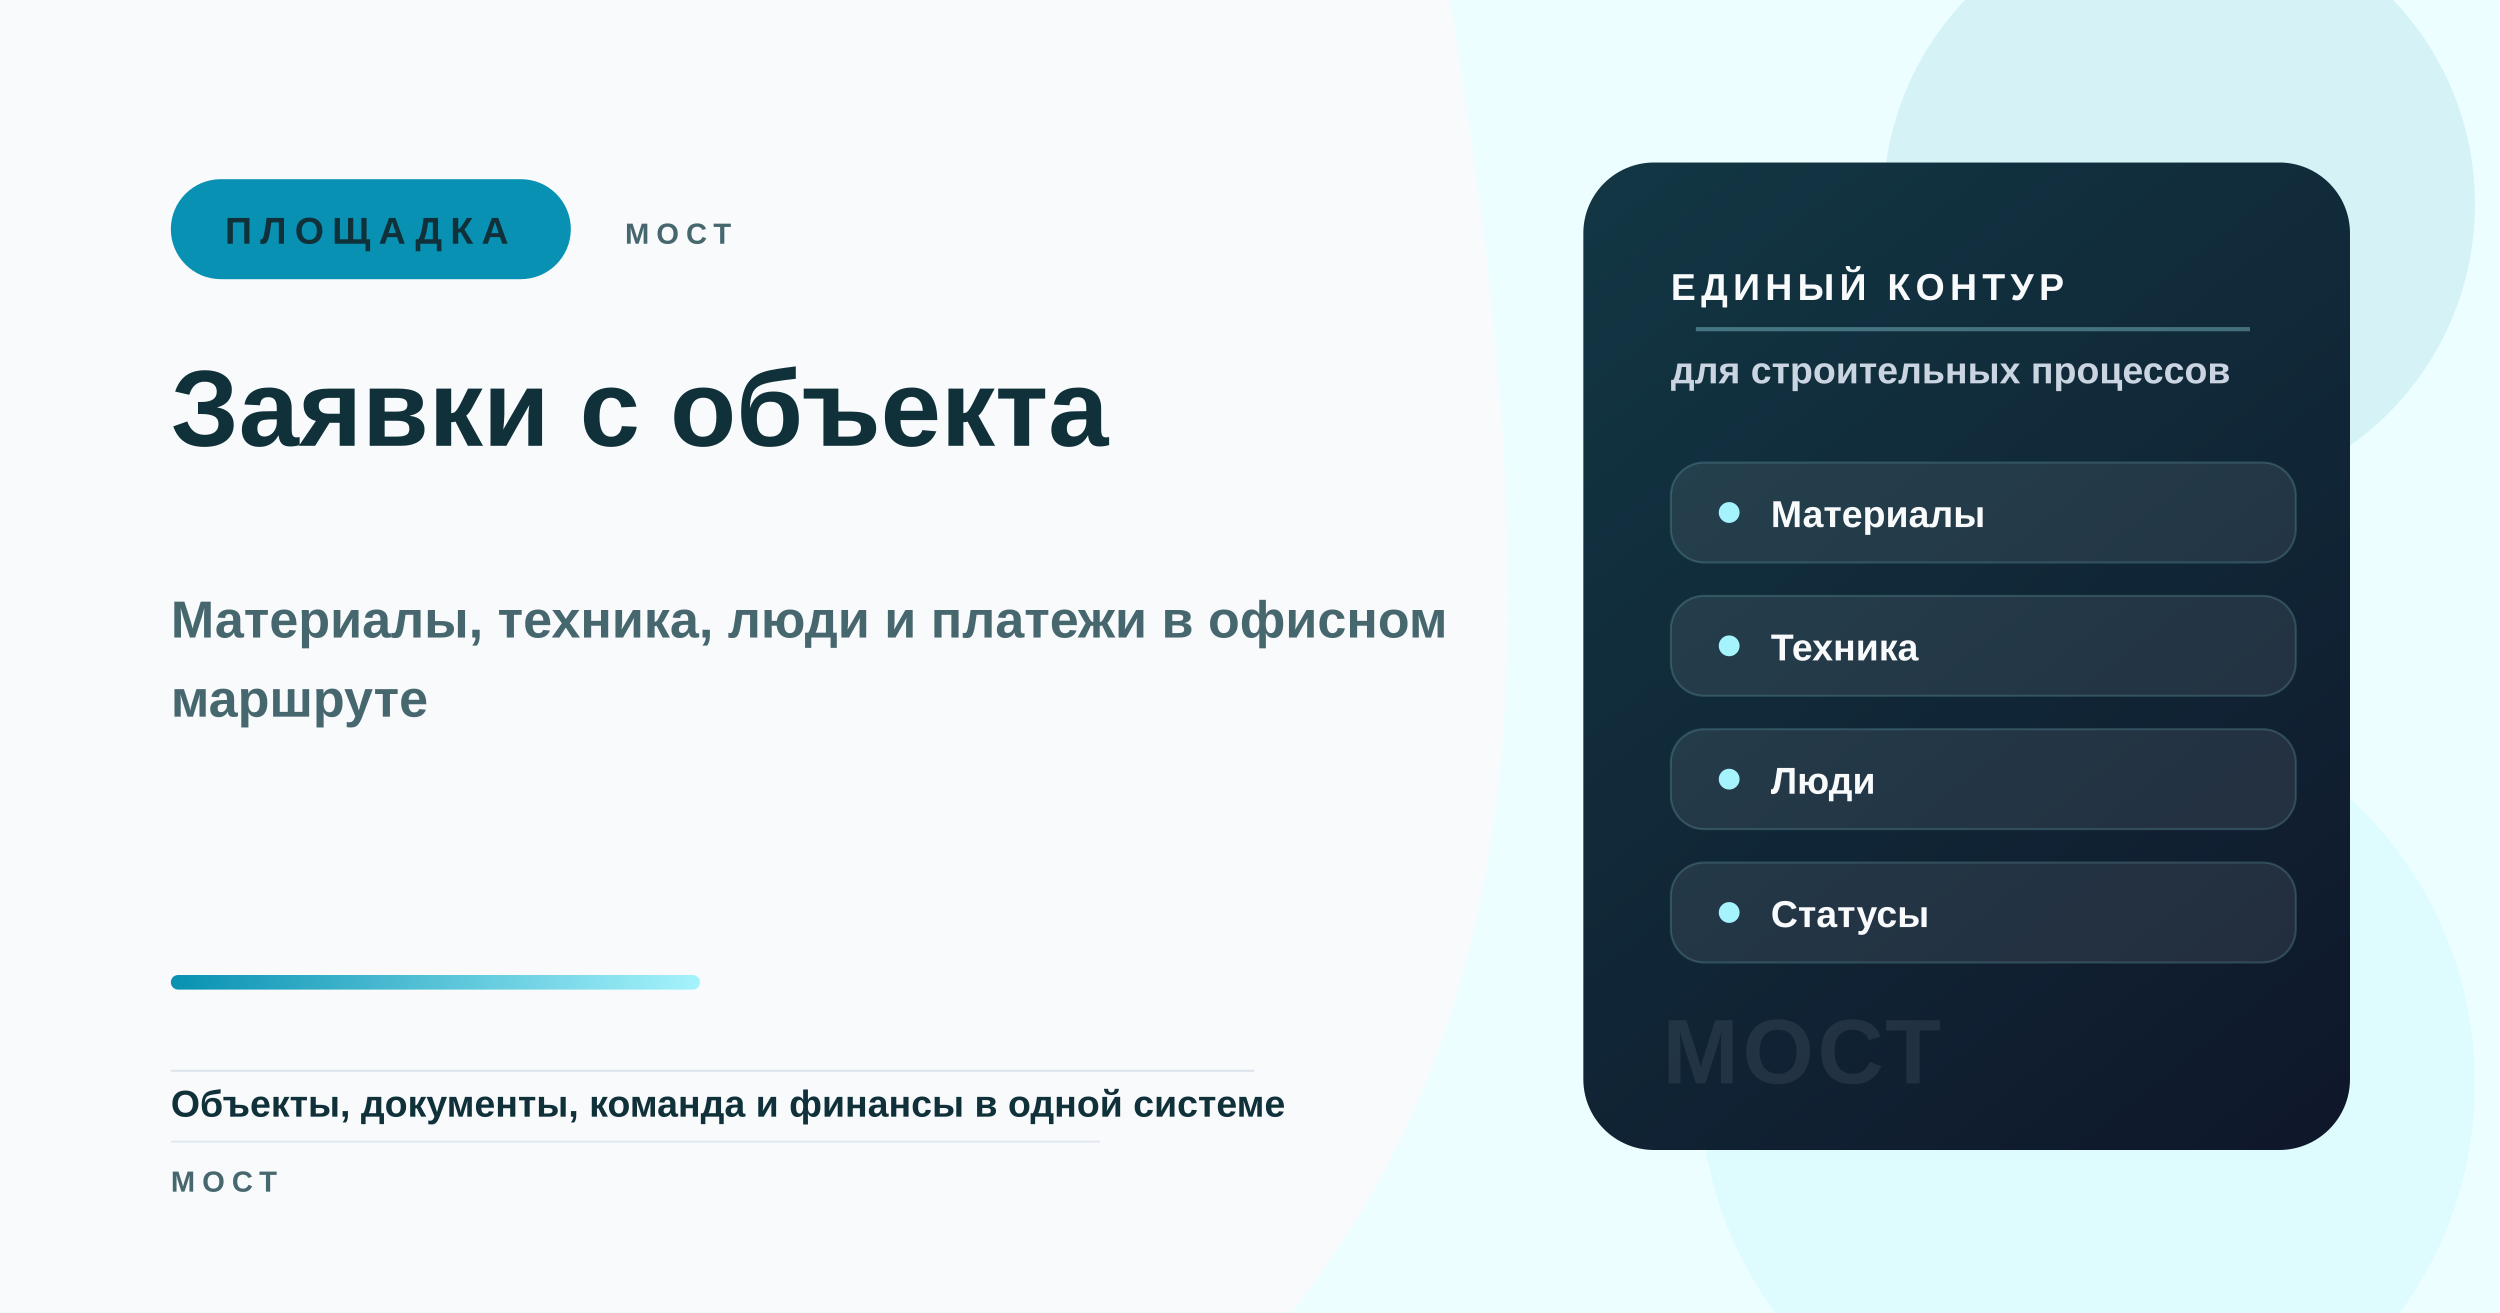
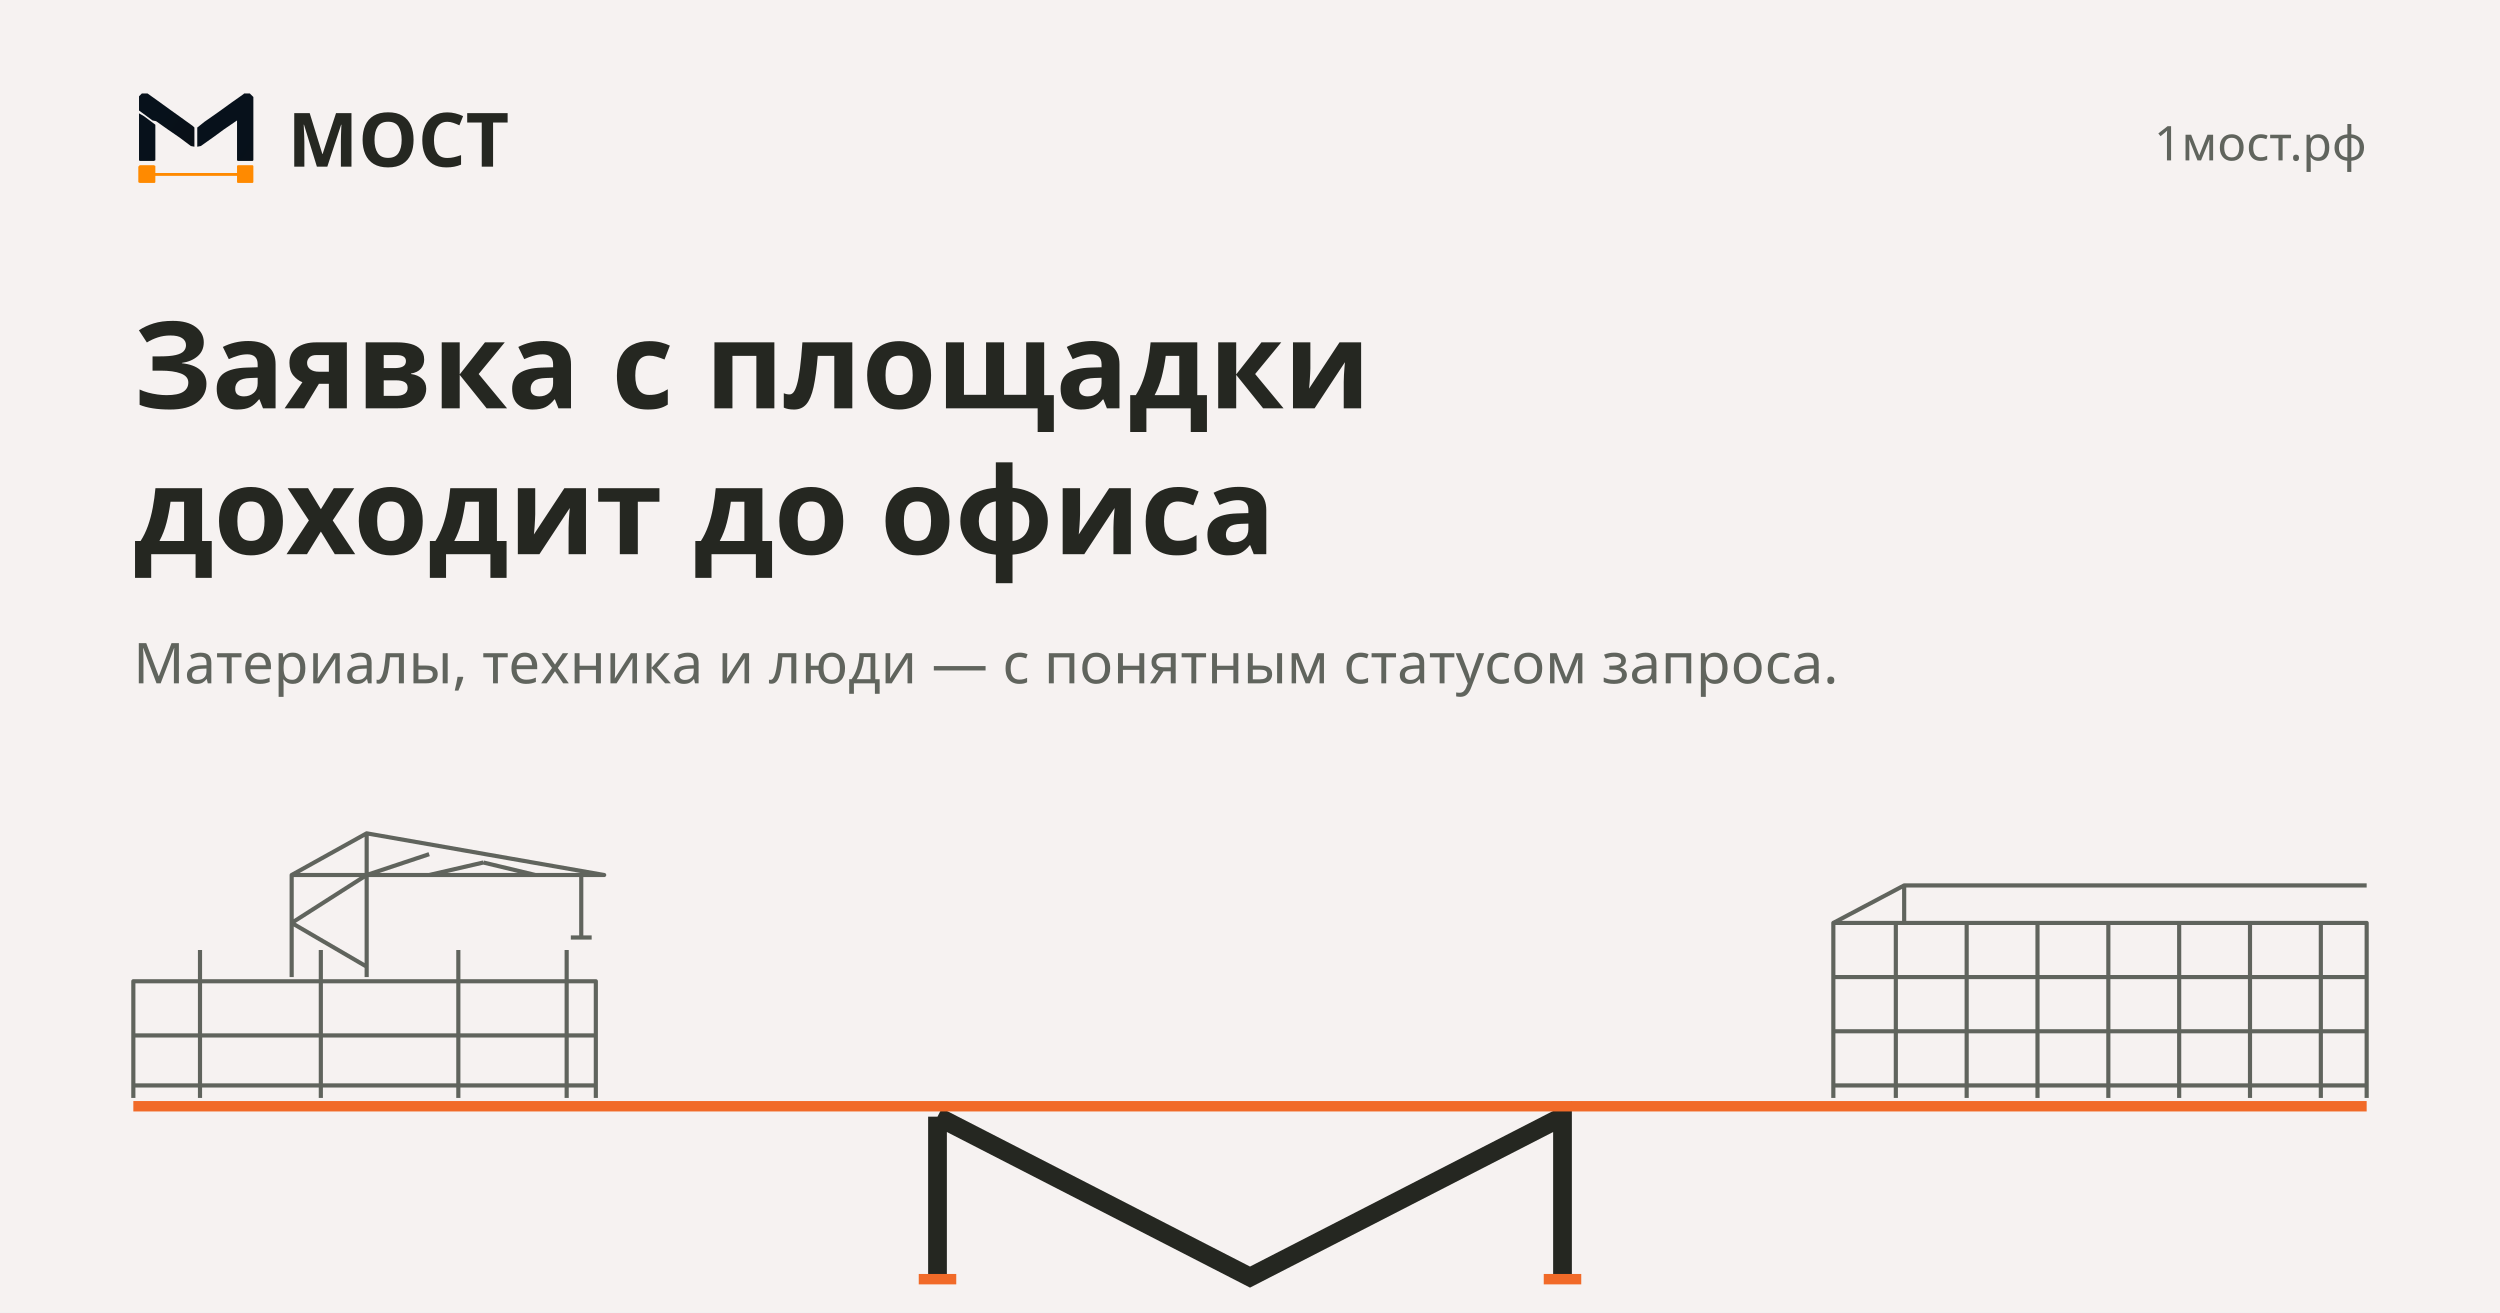
- <svg xmlns="http://www.w3.org/2000/svg" width="1200" height="630" viewBox="0 0 1200 630" fill="none">
-   <defs>
-     <linearGradient id="panel-site-requests" x1="760" y1="82" x2="1128" y2="548" gradientUnits="userSpaceOnUse">
-       <stop stop-color="#123744" />
-       <stop offset="1" stop-color="#0F172A" />
-     </linearGradient>
-     <linearGradient id="accent-site-requests" x1="0" y1="0" x2="1" y2="0">
-       <stop stop-color="#0891B2" />
-       <stop offset="1" stop-color="#A5F3FC" />
-     </linearGradient>
-     <style>
-       .brand { font-family: 'Segoe UI', Arial, sans-serif; font-size: 18px; font-weight: 800; letter-spacing: 0.22em; fill: #10313A; }
-       .domain { font-family: 'Segoe UI', Arial, sans-serif; font-size: 14px; font-weight: 700; letter-spacing: 0.24em; fill: #47676F; }
-       .title { font-family: 'Segoe UI', Arial, sans-serif; font-size: 52px; font-weight: 800; fill: #10313A; }
-       .subtitle { font-family: 'Segoe UI', Arial, sans-serif; font-size: 25px; font-weight: 600; fill: #47676F; }
-       .footer { font-family: 'Segoe UI', Arial, sans-serif; font-size: 18px; font-weight: 700; fill: #10313A; }
-       .panel-title { font-family: 'Segoe UI', Arial, sans-serif; font-size: 18px; font-weight: 800; letter-spacing: 0.14em; fill: #F8FAFC; }
-       .panel-copy { font-family: 'Segoe UI', Arial, sans-serif; font-size: 18px; font-weight: 600; fill: #CBD5E1; }
-       .capability { font-family: 'Segoe UI', Arial, sans-serif; font-size: 18px; font-weight: 700; fill: #F8FAFC; }
-       .stamp { font-family: 'Segoe UI', Arial, sans-serif; font-size: 44px; font-weight: 900; letter-spacing: 0.04em; fill: #F8FAFC; opacity: 0.08; }
-     </style>
-   </defs>
-   <rect width="1200" height="630" fill="#F8FAFC" />
-   <path d="M696 0H1200V630H620C724 496 751 334 696 0Z" fill="#ECFEFF" />
-   <path d="M82 514H602" stroke="#CBD5E1" stroke-width="1" stroke-opacity="0.6" />
-   <path d="M82 548H528" stroke="#E2E8F0" stroke-width="1" />
-   <circle cx="1046" cy="98" r="142" fill="#0891B2" fill-opacity="0.10" />
-   <circle cx="1002" cy="520" r="186" fill="#A5F3FC" fill-opacity="0.18" />
-   <rect x="760" y="78" width="368" height="474" rx="34" fill="url(#panel-site-requests)" />
-   <path d="M814 158H1080" stroke="#A5F3FC" stroke-width="2" stroke-opacity="0.35" />
-   <text x="802" y="144" class="panel-title">ЕДИНЫЙ КОНТУР</text>
-   <text x="802" y="184" class="panel-copy">для строительных процессов</text>
-   <g>
-     <rect x="802" y="222" width="300" height="48" rx="16" fill="#FFFFFF" fill-opacity="0.08" stroke="#A5F3FC" stroke-opacity="0.18" />
-     <circle cx="830" cy="246" r="5" fill="#A5F3FC" />
-     <text x="850" y="253" class="capability">Материалы</text>
+ <svg xmlns="http://www.w3.org/2000/svg" width="1200" height="630" viewBox="0 0 1200 630" role="img" aria-labelledby="preview-title">
+   <rect width="1200" height="630" fill="#F6F2F1" />
+   <style>
+ text { font-family: 'IBM Plex Sans', sans-serif; fill: #252721; }
+ .brand { font-size: 36px; font-weight: 700; }
+ .domain { font-size: 23px; fill: #60645D; }
+ .title { font-size: 58px; font-weight: 700; }
+ .subtitle { font-size: 27px; fill: #60645D; }
+ </style>
+   <svg x="64" y="42" width="60" height="48" viewBox="18 26 176 140" role="img" aria-labelledby="title desc">
+     <defs>
+       <linearGradient id="mark-dark" x1="25" y1="34" x2="183" y2="151" gradientUnits="userSpaceOnUse">
+         <stop stop-color="#07111B" />
+         <stop offset=".48" stop-color="#0B0F14" />
+         <stop offset="1" stop-color="#273646" />
+       </linearGradient>
+     </defs>
+     <path d="M0 0 C2.64 0 5.28 0 8 0 C9.65 1.65 11.3 3.3 13 5 C13 34.37 13 63.74 13 94 C12.67 94.33 12.34 94.66 12 95 C5.07 95 -1.86 95 -9 95 C-9.33 94.67 -9.66 94.34 -10 94 C-10 75.52 -10 57.04 -10 38 C-16.27 42.29 -22.54 46.58 -29 51 C-33.95 54.63 -38.9 58.26 -44 62 C-49.61 65.96 -55.22 69.92 -61 74 C-63.475 74.495 -63.475 74.495 -66 75 C-66 66.09 -66 57.18 -66 48 C-62.7 45.36 -59.4 42.72 -56 40 C-49.4 35.38 -42.8 30.76 -36 26 C-30.06 21.71 -24.12 17.42 -18 13 C-12.39 9.04 -6.78 5.08 -1 1 C-0.67 0.67 -0.34 0.34 0 0 Z" transform="translate(174 34)" fill="url(#mark-dark)" />
+     <path d="M0 0 C2.64 0 5.28 0 8 0 C12.62 3.3 17.24 6.6 22 10 C27.94 14.29 33.88 18.58 40 23 C46.93 27.95 46.93 27.95 54 33 C59.94 37.29 65.88 41.58 72 46 C72.66 46.66 73.32 47.32 74 48 C74 56.91 74 65.82 74 75 C72.35 74.67 70.7 74.34 69 74 C63.72 70.04 58.44 66.08 53 62 C45.08 56.555 45.08 56.555 37 51 C31.39 47.04 25.78 43.08 20 39 C18.35 38.67 16.7 38.34 15 38 C8.73 33.38 2.46 28.76 -4 24 C-4 17.4 -4 10.8 -4 4 C-2.68 2.68 -1.36 1.36 0 0 Z" transform="translate(30 34)" fill="url(#mark-dark)" />
+     <path d="M0 0 C3.465 1.98 3.465 1.98 7 4 C12.28 7.96 17.56 11.92 23 16 C23 32.5 23 49 23 66 C22.01 66.495 22.01 66.495 21 67 C14.4 67 7.8 67 1 67 C0.67 66.67 0.34 66.34 0 66 C0 44.22 0 22.44 0 0 Z" transform="translate(26 62)" fill="url(#mark-dark)" />
+     <path d="M0 0 C6.6 0 13.2 0 20 0 C20.66 0.33 21.32 0.66 22 1 C22 4.3 22 7.6 22 11 C59.95 11 97.9 11 137 11 C137 7.7 137 4.4 137 1 C137.33 0.67 137.66 0.34 138 0 C144.93 0 151.86 0 159 0 C159.33 0.33 159.66 0.66 160 1 C160 8.59 160 16.18 160 24 C159.67 24.33 159.34 24.66 159 25 C152.07 25 145.14 25 138 25 C137.67 24.67 137.34 24.34 137 24 C137 21.03 137 18.06 137 15 C99.05 15 61.1 15 22 15 C22 17.97 22 20.94 22 24 C21.67 24.33 21.34 24.66 21 25 C14.07 25 7.14 25 0 25 C-0.66 24.67 -1.32 24.34 -2 24 C-2 16.74 -2 9.48 -2 2 C-1.34 1.34 -0.68 0.68 0 0 Z" transform="translate(27 135)" fill="#FF8A00" />
+   </svg>
+   <text x="138" y="80" class="brand">МОСТ</text>
+   <text x="1136" y="77" class="domain" text-anchor="end">1мост.рф</text>
+   <text x="64" y="196" class="title">Заявка с площадки</text>
+   <text x="64" y="266" class="title">доходит до офиса</text>
+   <text x="64" y="328" class="subtitle">Материалы, техника и люди — с понятным статусом запроса.</text>
+   <g stroke="#60645D" stroke-width="2" fill="none" stroke-linejoin="round">
+     <path d="M64 527V471H286V527M64 497H286M64 521H286M96 471V527M154 471V527M220 471V527M272 471V527" />
+     <path d="M96 471V456M154 471V456M220 471V456M272 471V456" />
+     <path d="M140 469V420H290L176 400V469M140 420L176 400M176 420L206 410M206 420L232 414M257 420L232 414M140 443L176 420M140 443L176 464M279 420V450M274 450H284" />
+     <path d="M880 527V443H1136V527M880 469H1136M880 495H1136M880 521H1136M910 443V527M944 443V527M978 443V527M1012 443V527M1046 443V527M1080 443V527M1114 443V527" />
+     <path d="M880 443L914 425H1136M914 425V443" />
  </g>
-   <g>
-     <rect x="802" y="286" width="300" height="48" rx="16" fill="#FFFFFF" fill-opacity="0.08" stroke="#A5F3FC" stroke-opacity="0.18" />
-     <circle cx="830" cy="310" r="5" fill="#A5F3FC" />
-     <text x="850" y="317" class="capability">Техника</text>
-   </g>
-   <g>
-     <rect x="802" y="350" width="300" height="48" rx="16" fill="#FFFFFF" fill-opacity="0.08" stroke="#A5F3FC" stroke-opacity="0.18" />
-     <circle cx="830" cy="374" r="5" fill="#A5F3FC" />
-     <text x="850" y="381" class="capability">Люди</text>
-   </g>
-   <g>
-     <rect x="802" y="414" width="300" height="48" rx="16" fill="#FFFFFF" fill-opacity="0.08" stroke="#A5F3FC" stroke-opacity="0.18" />
-     <circle cx="830" cy="438" r="5" fill="#A5F3FC" />
-     <text x="850" y="445" class="capability">Статусы</text>
-   </g>
-   <text x="798" y="520" class="stamp">МОСТ</text>
-   <rect x="82" y="86" width="192" height="48" rx="24" fill="#0891B2" />
-   <text x="108" y="117" class="brand" fill="#FFFFFF">ПЛОЩАДКА</text>
-   <text x="300" y="117" class="domain">МОСТ</text>
-   <text x="82" y="214" class="title">Заявки с объекта</text>
-   <text x="82" y="306" class="subtitle">Материалы, техника, люди и платежи в офисном</text>
-   <text x="82" y="344" class="subtitle">маршруте</text>
-   <rect x="82" y="468" width="254" height="7" rx="3.5" fill="url(#accent-site-requests)" />
-   <text x="82" y="536" class="footer">Объекты, документы, команда и финансы в одной системе</text>
-   <text x="82" y="572" class="domain">МОСТ</text>
+   <path d="M450 536V613M450 536L600 613L750 536V613" stroke="#252721" stroke-width="9" fill="none" stroke-linejoin="miter" />
+   <path d="M64 531H1136" stroke="#F16A28" stroke-width="5" />
+   <path d="M441 614H459M741 614H759" stroke="#F16A28" stroke-width="5" />
</svg>
